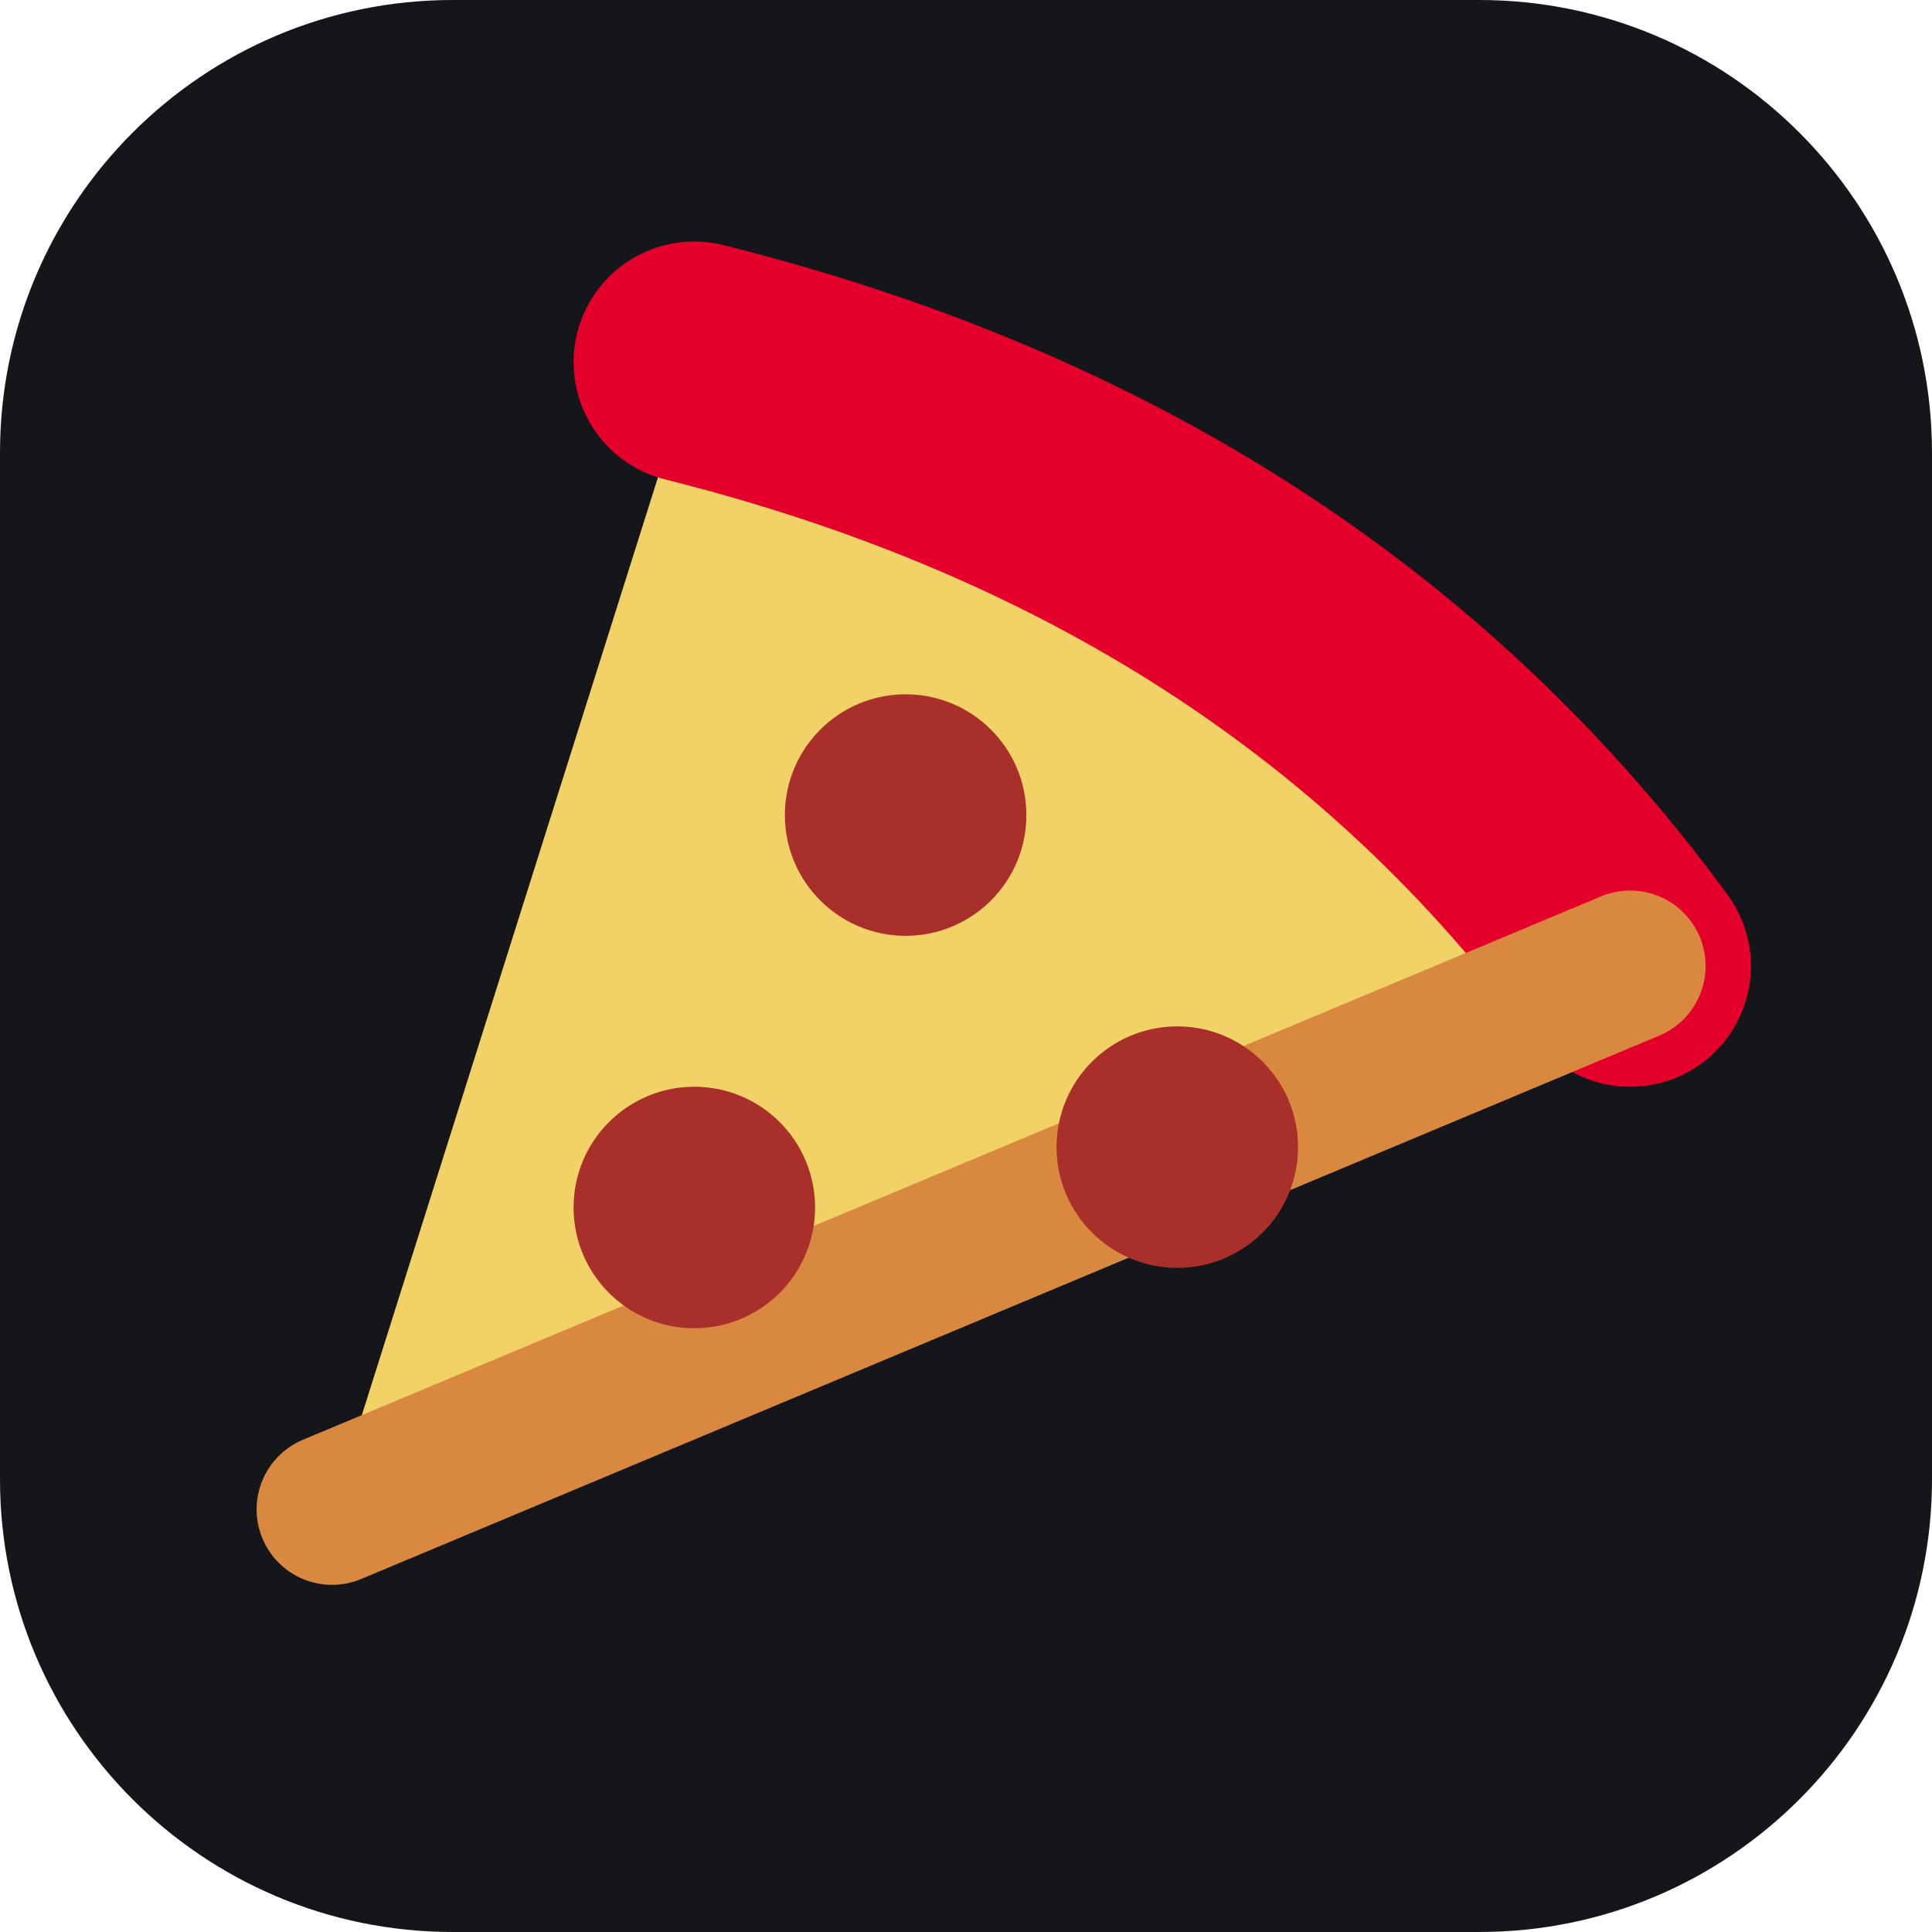
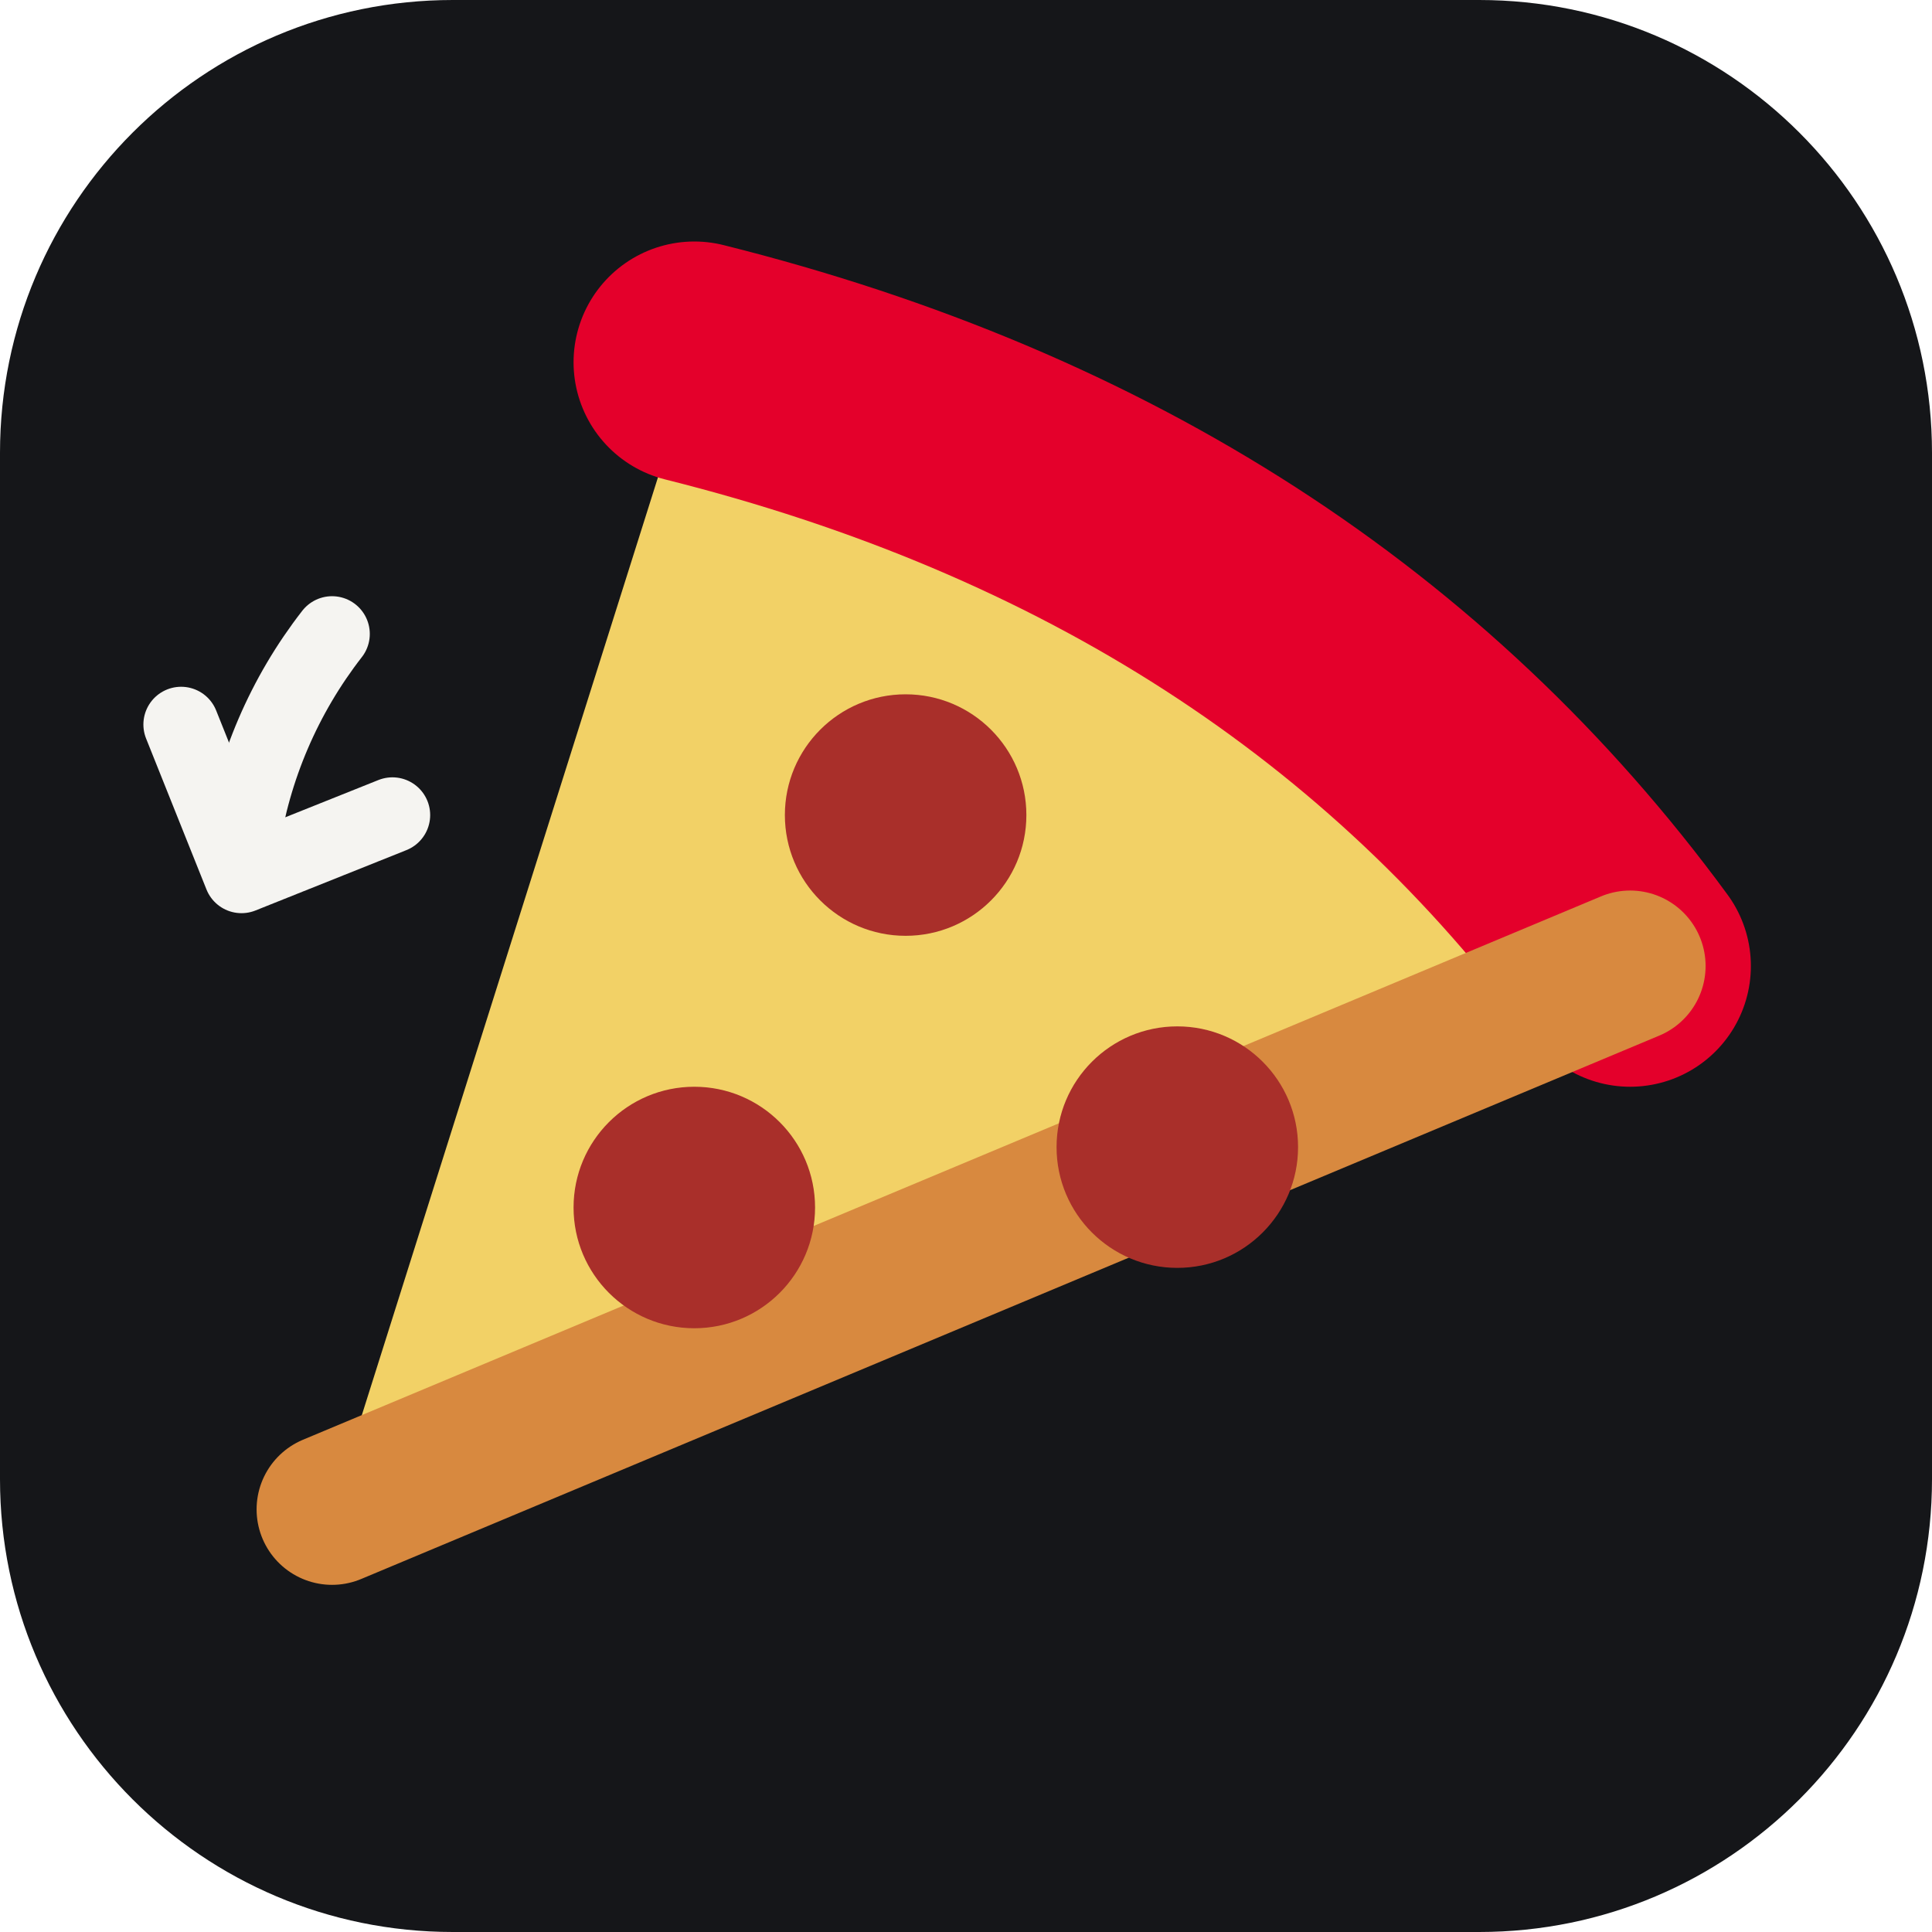
- <svg xmlns="http://www.w3.org/2000/svg" viewBox="0 0 64 64" role="img" aria-labelledby="title">
+ <svg xmlns="http://www.w3.org/2000/svg" viewBox="0 0 64 64" role="img" aria-labelledby="title desc">
  <rect width="64" height="64" rx="15" fill="#151619" />
  <path d="M11 50 23 12Q43 17 54 32Z" fill="#F2D166" />
  <path d="M23 12Q43 17 54 32" fill="none" stroke="#E4002B" stroke-width="8" stroke-linecap="round" />
  <path d="m11 50 43-18" fill="none" stroke="#D8893F" stroke-width="5" stroke-linecap="round" />
  <circle cx="30" cy="27" r="4" fill="#A92F2A" />
  <circle cx="23" cy="40" r="4" fill="#A92F2A" />
  <circle cx="39" cy="38" r="4" fill="#A92F2A" />
+   <path d="M11 21a15 15 0 0 0-3 7" fill="none" stroke="#F5F4F1" stroke-width="2.5" stroke-linecap="round" />
+   <path d="m6 24 2 5 5-2" fill="none" stroke="#F5F4F1" stroke-width="2.5" stroke-linecap="round" stroke-linejoin="round" />
</svg>
